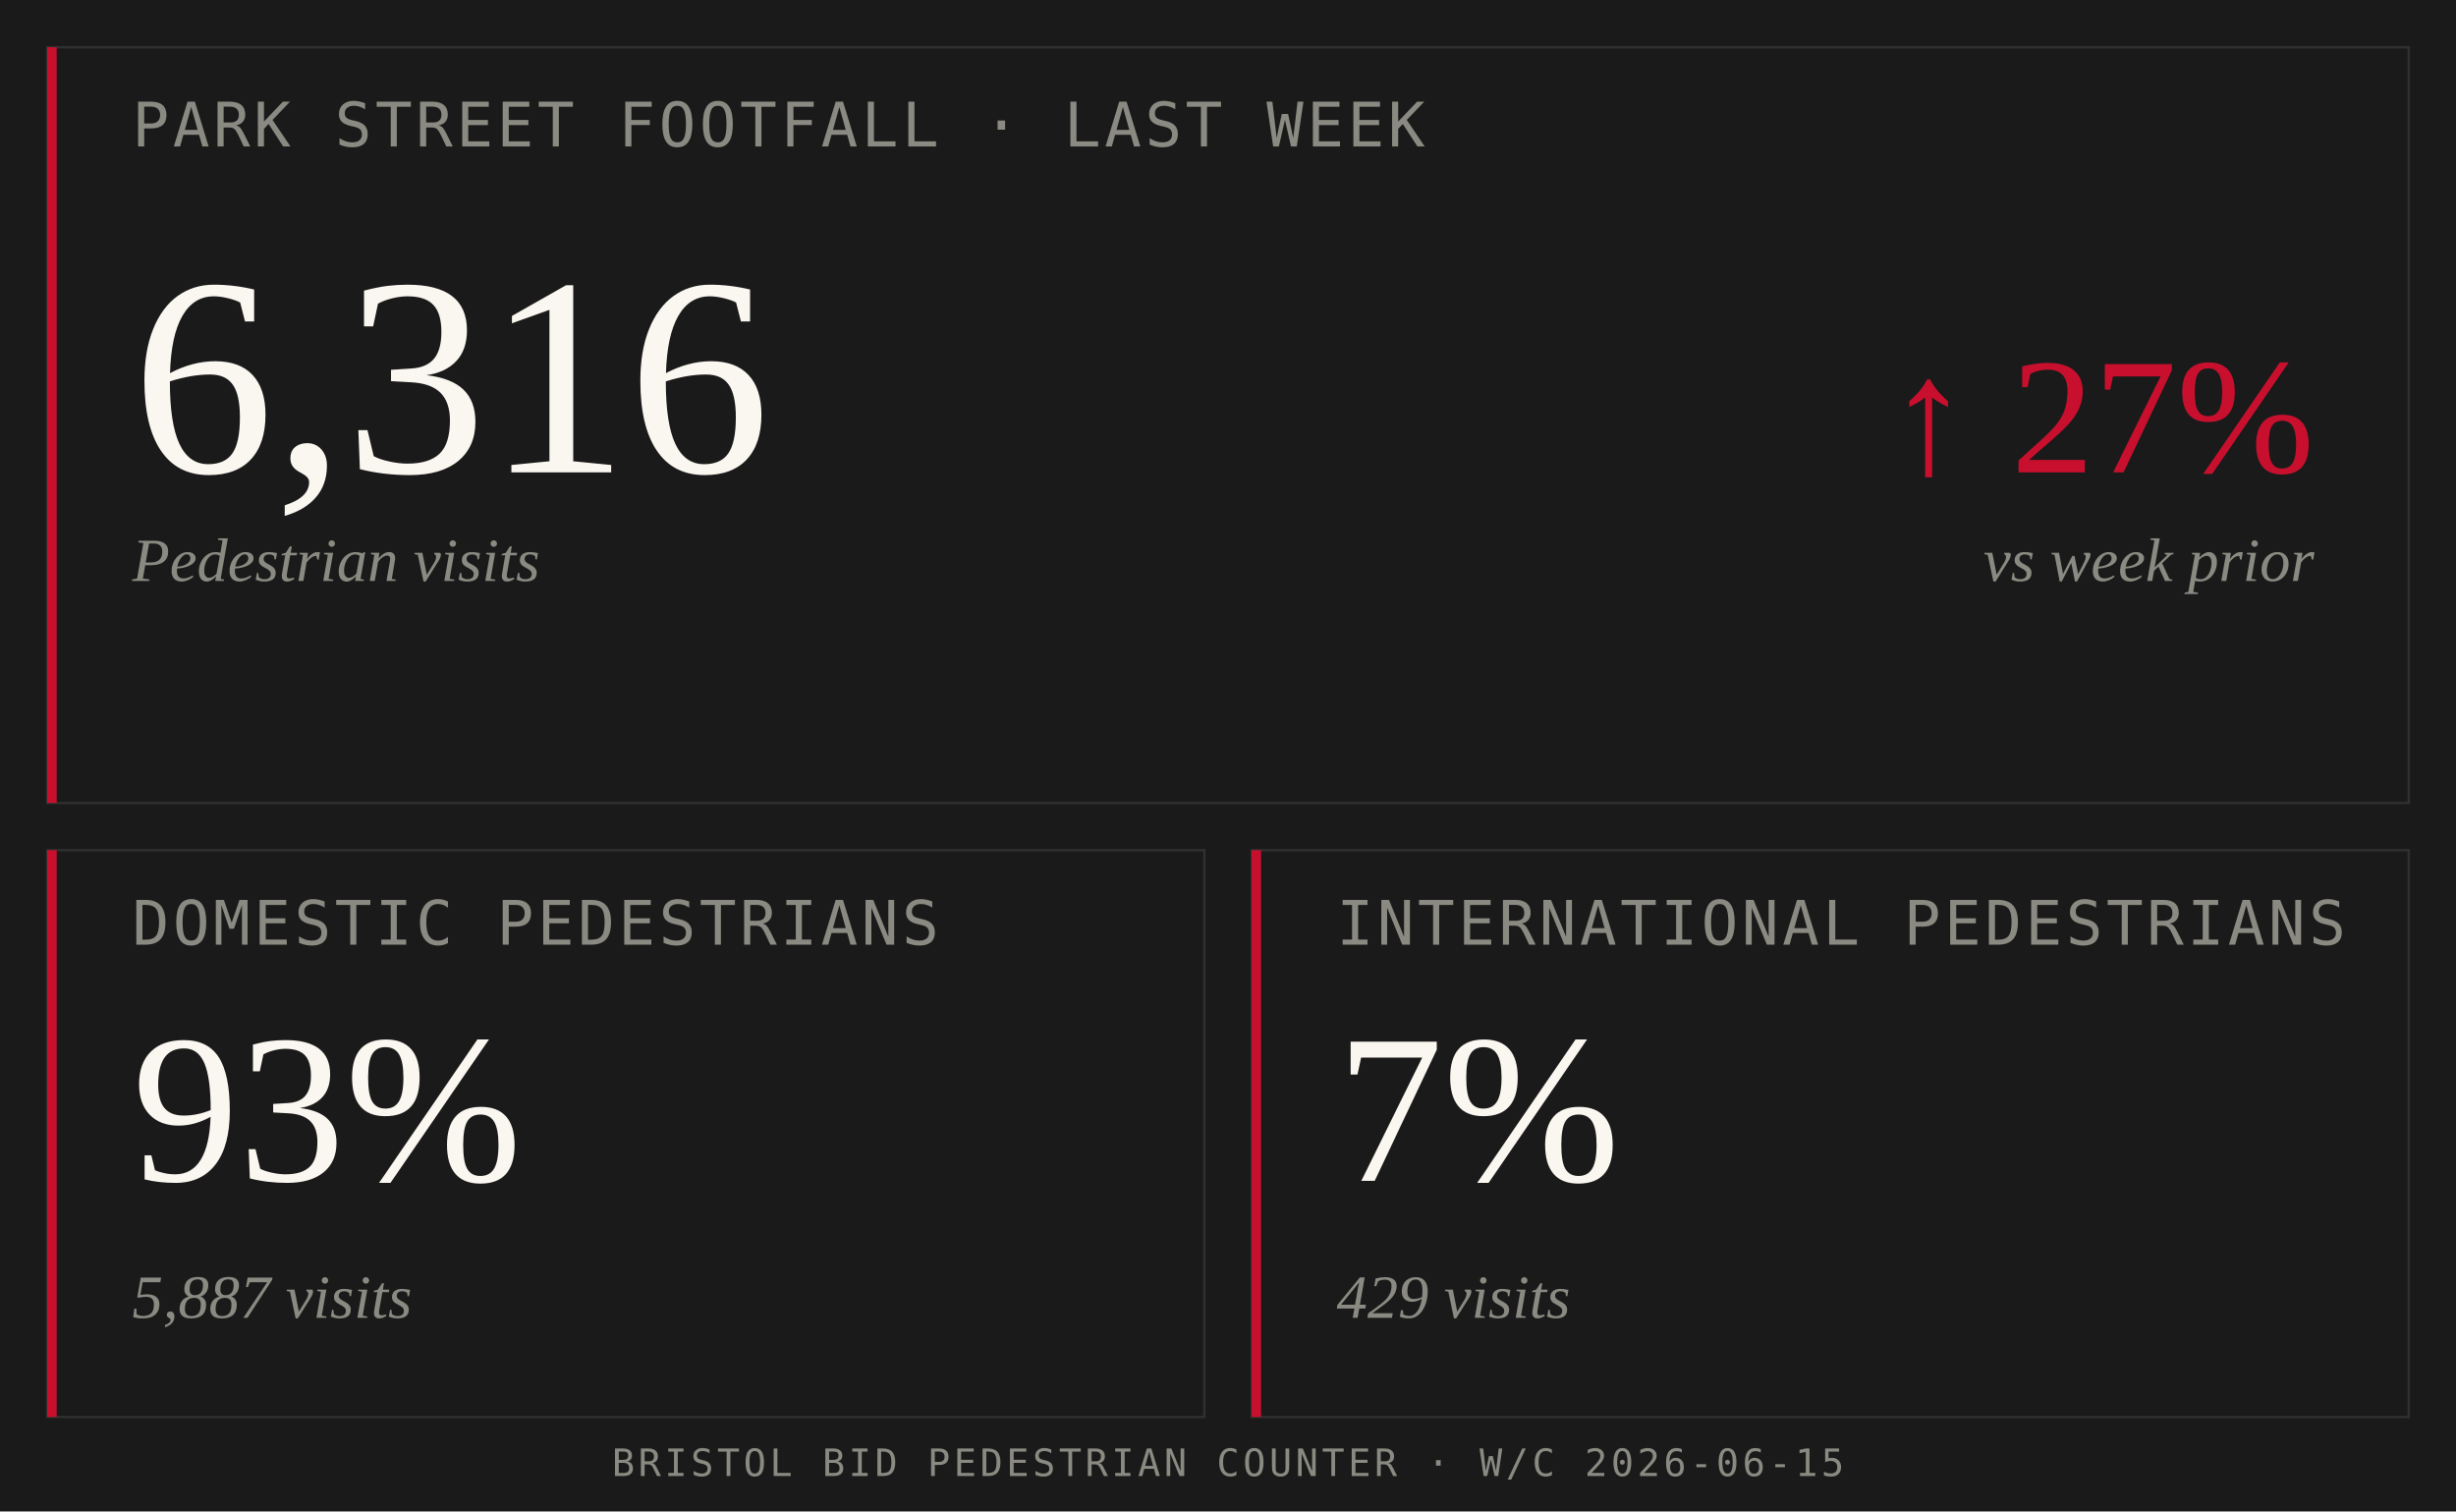
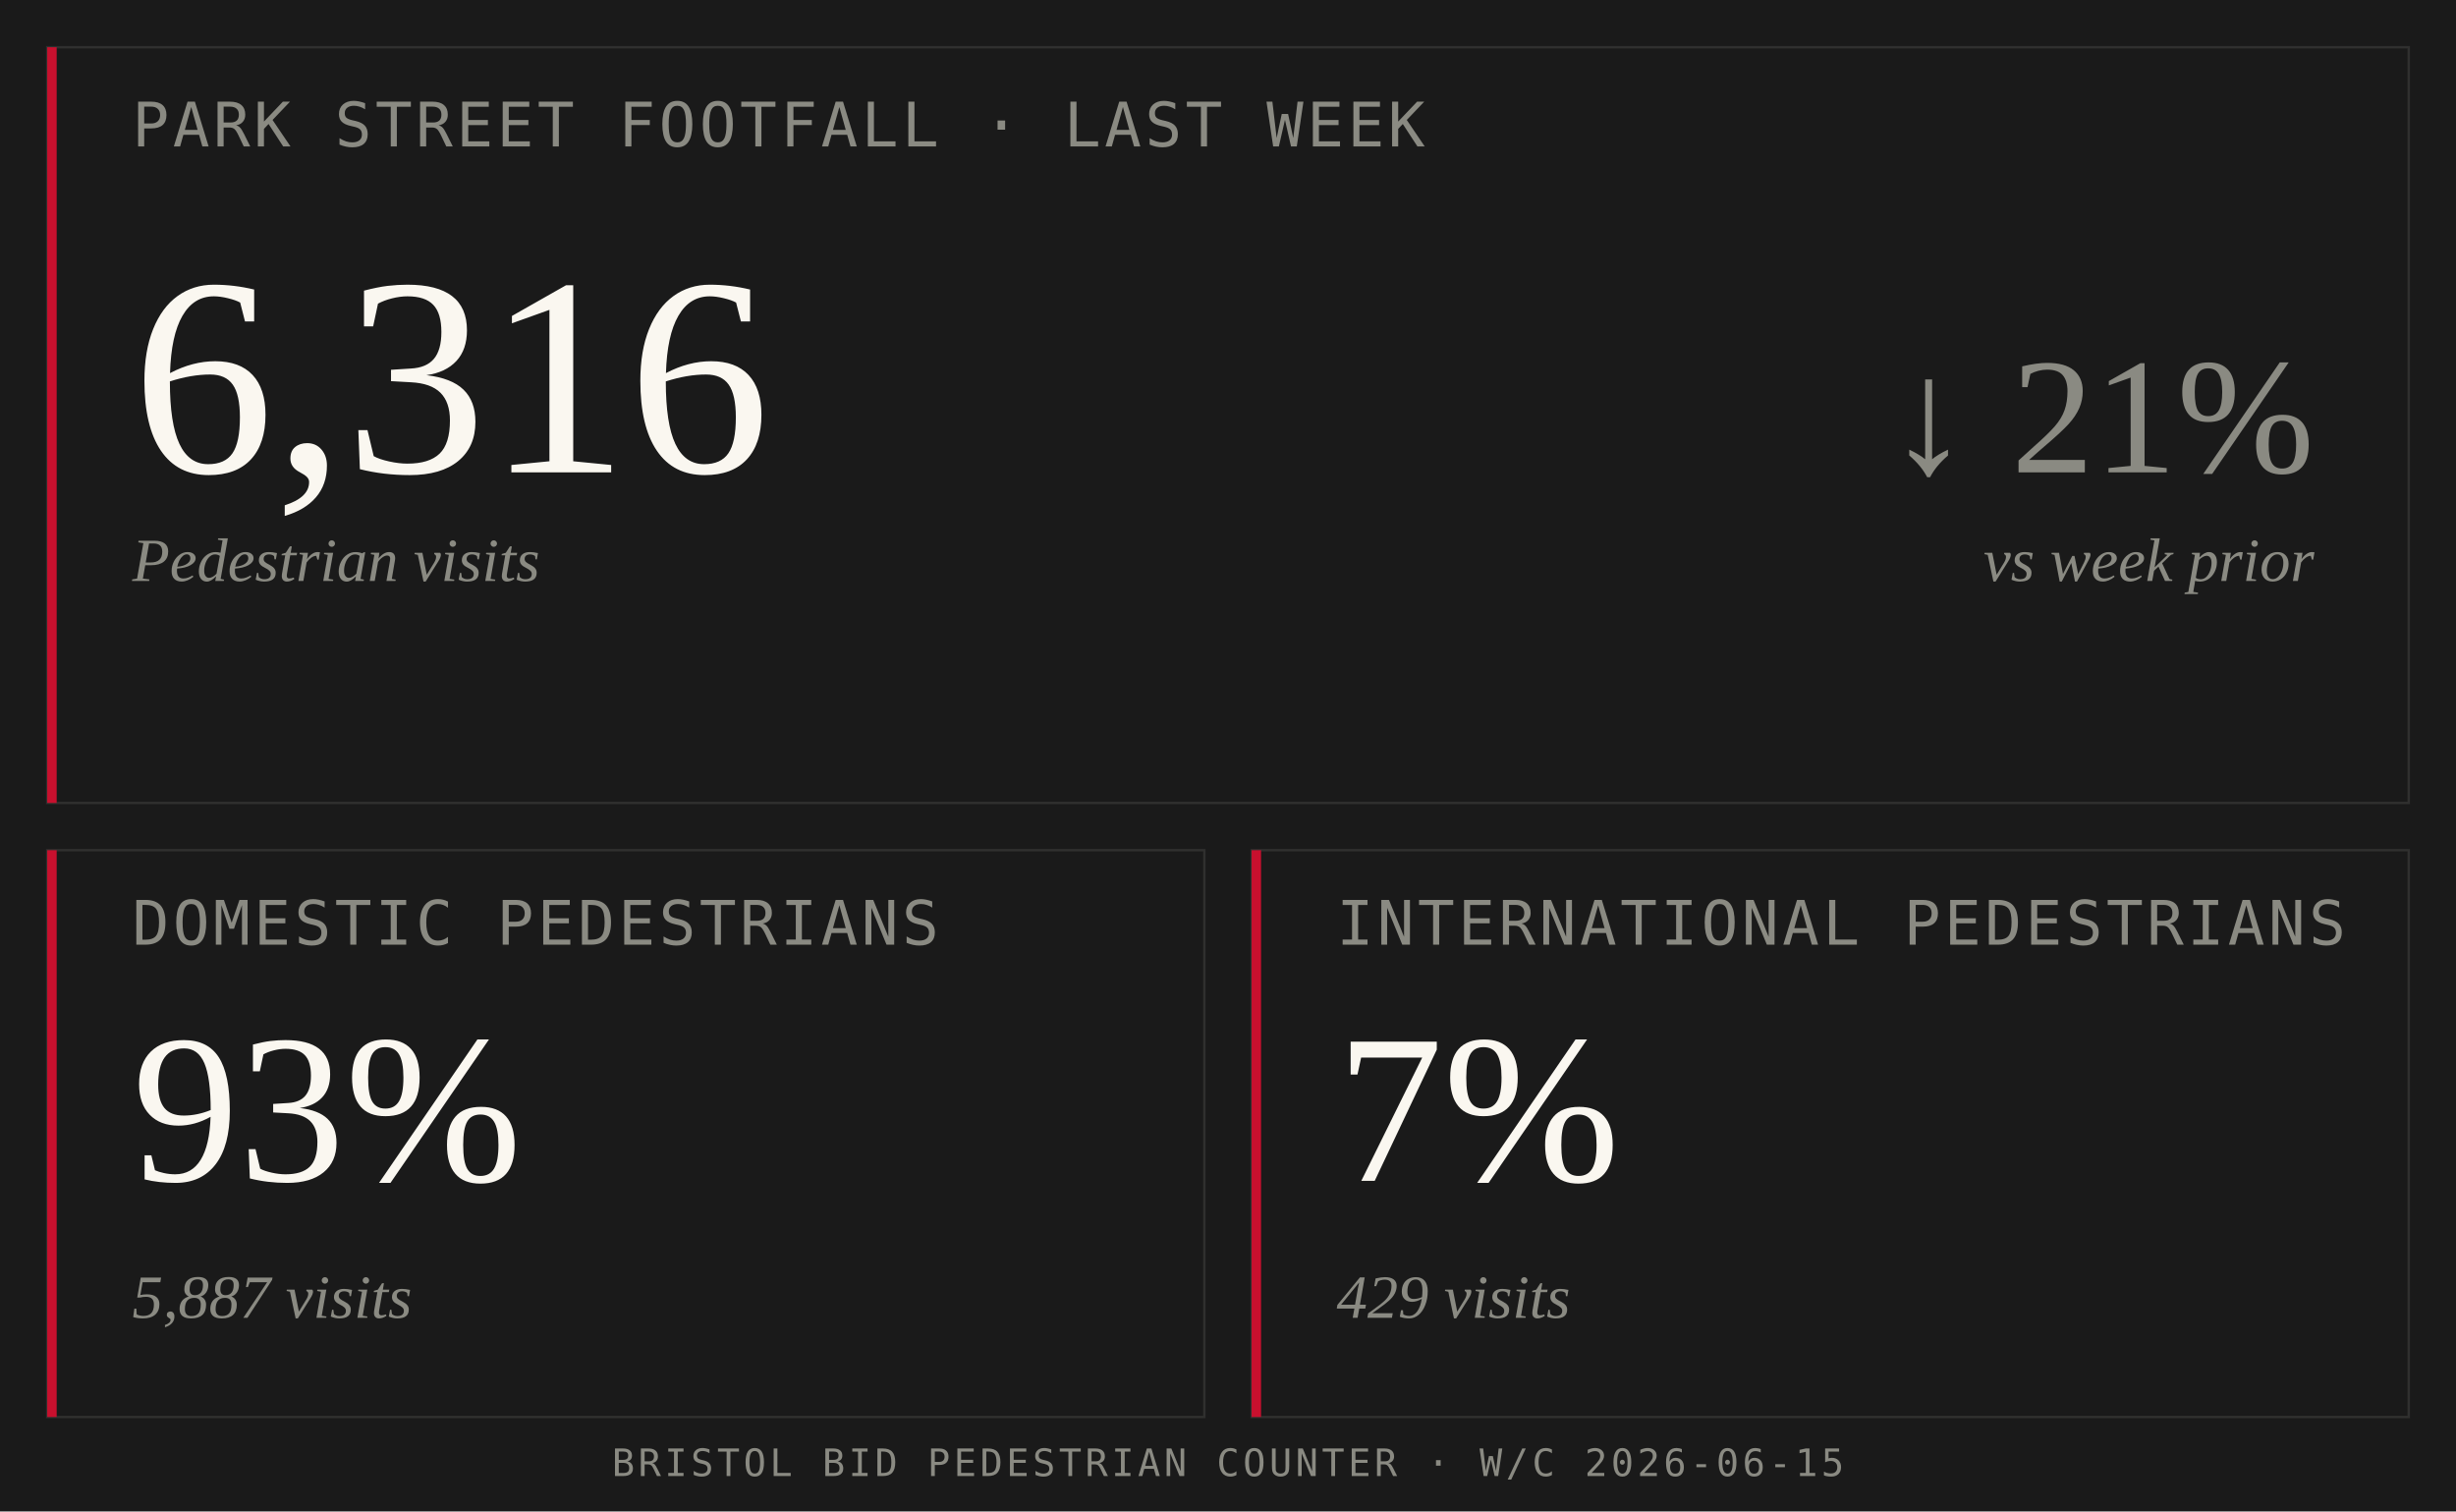
<svg xmlns="http://www.w3.org/2000/svg" viewBox="0 0 1040 640" font-family="Georgia, 'Times New Roman', serif">
  <rect width="1040" height="640" fill="#1A1A1A" />
  <rect x="20" y="20" width="1000" height="320" fill="none" stroke="#8A8A82" stroke-opacity="0.2" stroke-width="1" />
  <rect x="20" y="20" width="4" height="320" fill="#C8102E" />
  <text x="56" y="62" font-family="'JetBrains Mono', monospace" font-size="26" fill="#8A8A82" letter-spacing="1.5">
    PARK STREET FOOTFALL  ·  LAST WEEK
  </text>
  <text x="56" y="200" font-size="120" fill="#FAF7F0" font-weight="400">6,316</text>
  <text x="56" y="246" font-size="26" fill="#8A8A82" font-style="italic">Pedestrian visits</text>
-   <text x="980" y="200" font-size="70" fill="#C8102E" text-anchor="end">↑  27%</text>
+   <text x="980" y="200" font-size="70" fill="#8A8A82" text-anchor="end">↓  21%</text>
  <text x="980" y="246" font-size="26" fill="#8A8A82" font-style="italic" text-anchor="end">vs week prior</text>
  <rect x="20" y="360" width="490" height="240" fill="none" stroke="#8A8A82" stroke-opacity="0.2" stroke-width="1" />
  <rect x="20" y="360" width="4" height="240" fill="#C8102E" />
  <text x="56" y="400" font-family="'JetBrains Mono', monospace" font-size="26" fill="#8A8A82" letter-spacing="1.5">
    DOMESTIC PEDESTRIANS
  </text>
  <text x="56" y="500" font-size="90" fill="#FAF7F0">93%</text>
  <text x="56" y="558" font-size="26" fill="#8A8A82" font-style="italic">5,887 visits</text>
  <rect x="530" y="360" width="490" height="240" fill="none" stroke="#8A8A82" stroke-opacity="0.2" stroke-width="1" />
  <rect x="530" y="360" width="4" height="240" fill="#C8102E" />
  <text x="566" y="400" font-family="'JetBrains Mono', monospace" font-size="26" fill="#8A8A82" letter-spacing="1.5">
    INTERNATIONAL PEDESTRIANS
  </text>
  <text x="566" y="500" font-size="90" fill="#FAF7F0">7%</text>
  <text x="566" y="558" font-size="26" fill="#8A8A82" font-style="italic">429 visits</text>
  <text x="520" y="625" font-family="'JetBrains Mono', monospace" font-size="16" fill="#8A8A82" letter-spacing="1.5" text-anchor="middle">
    BRISTOL BID PEDESTRIAN COUNTER  ·  W/C 2026-06-15
  </text>
</svg>
